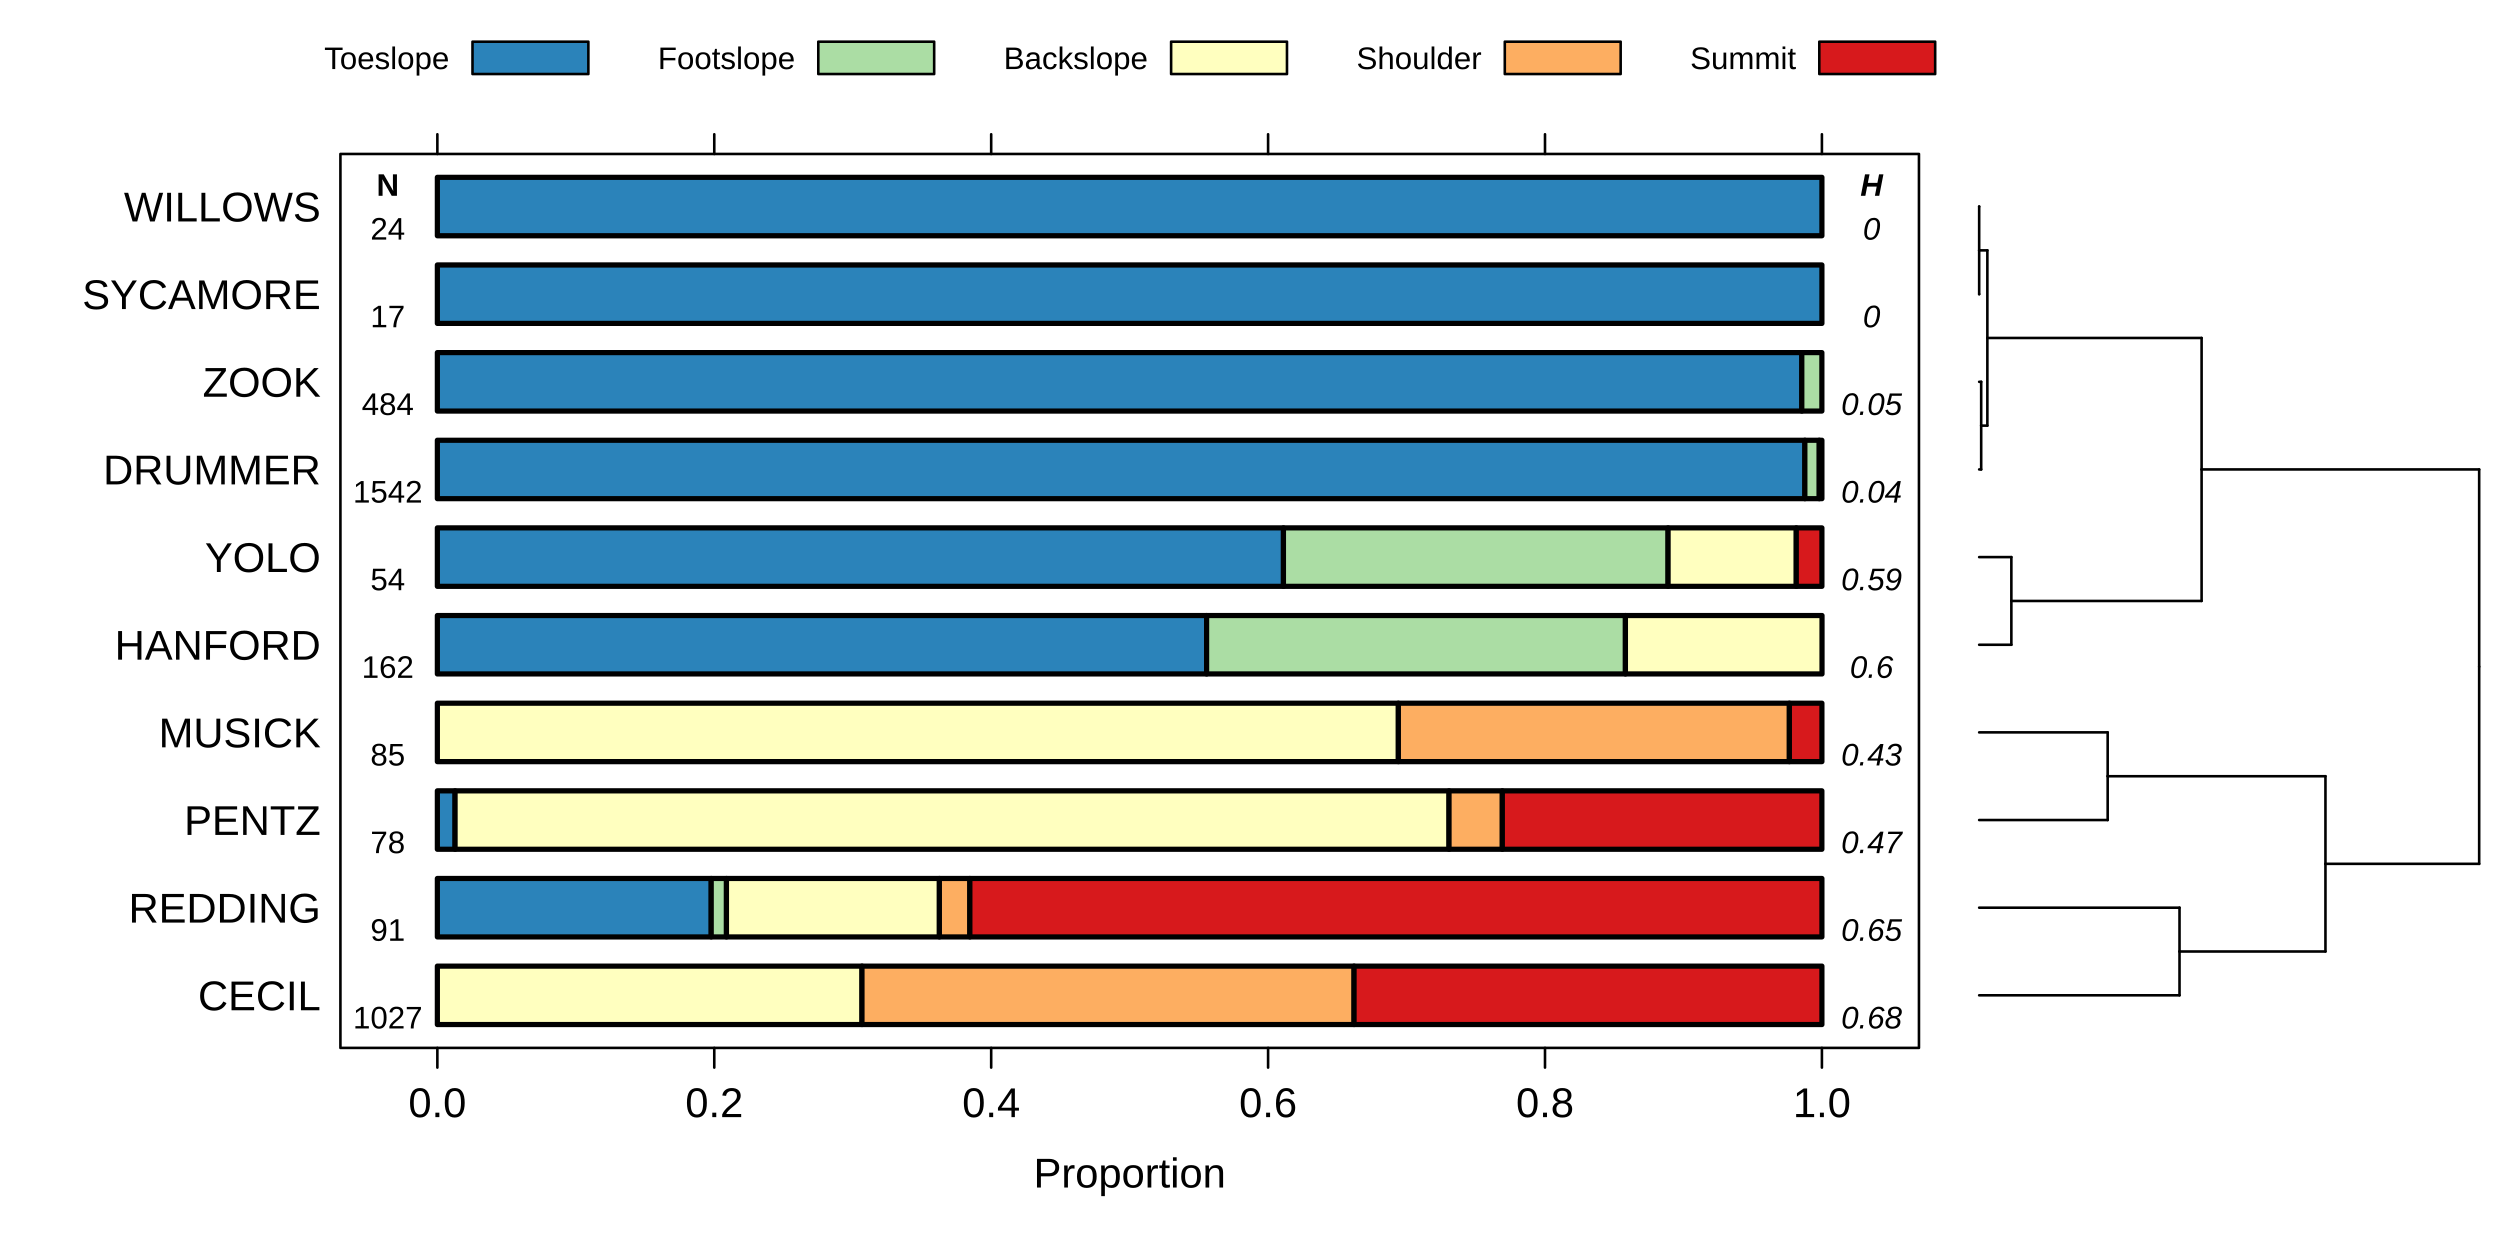
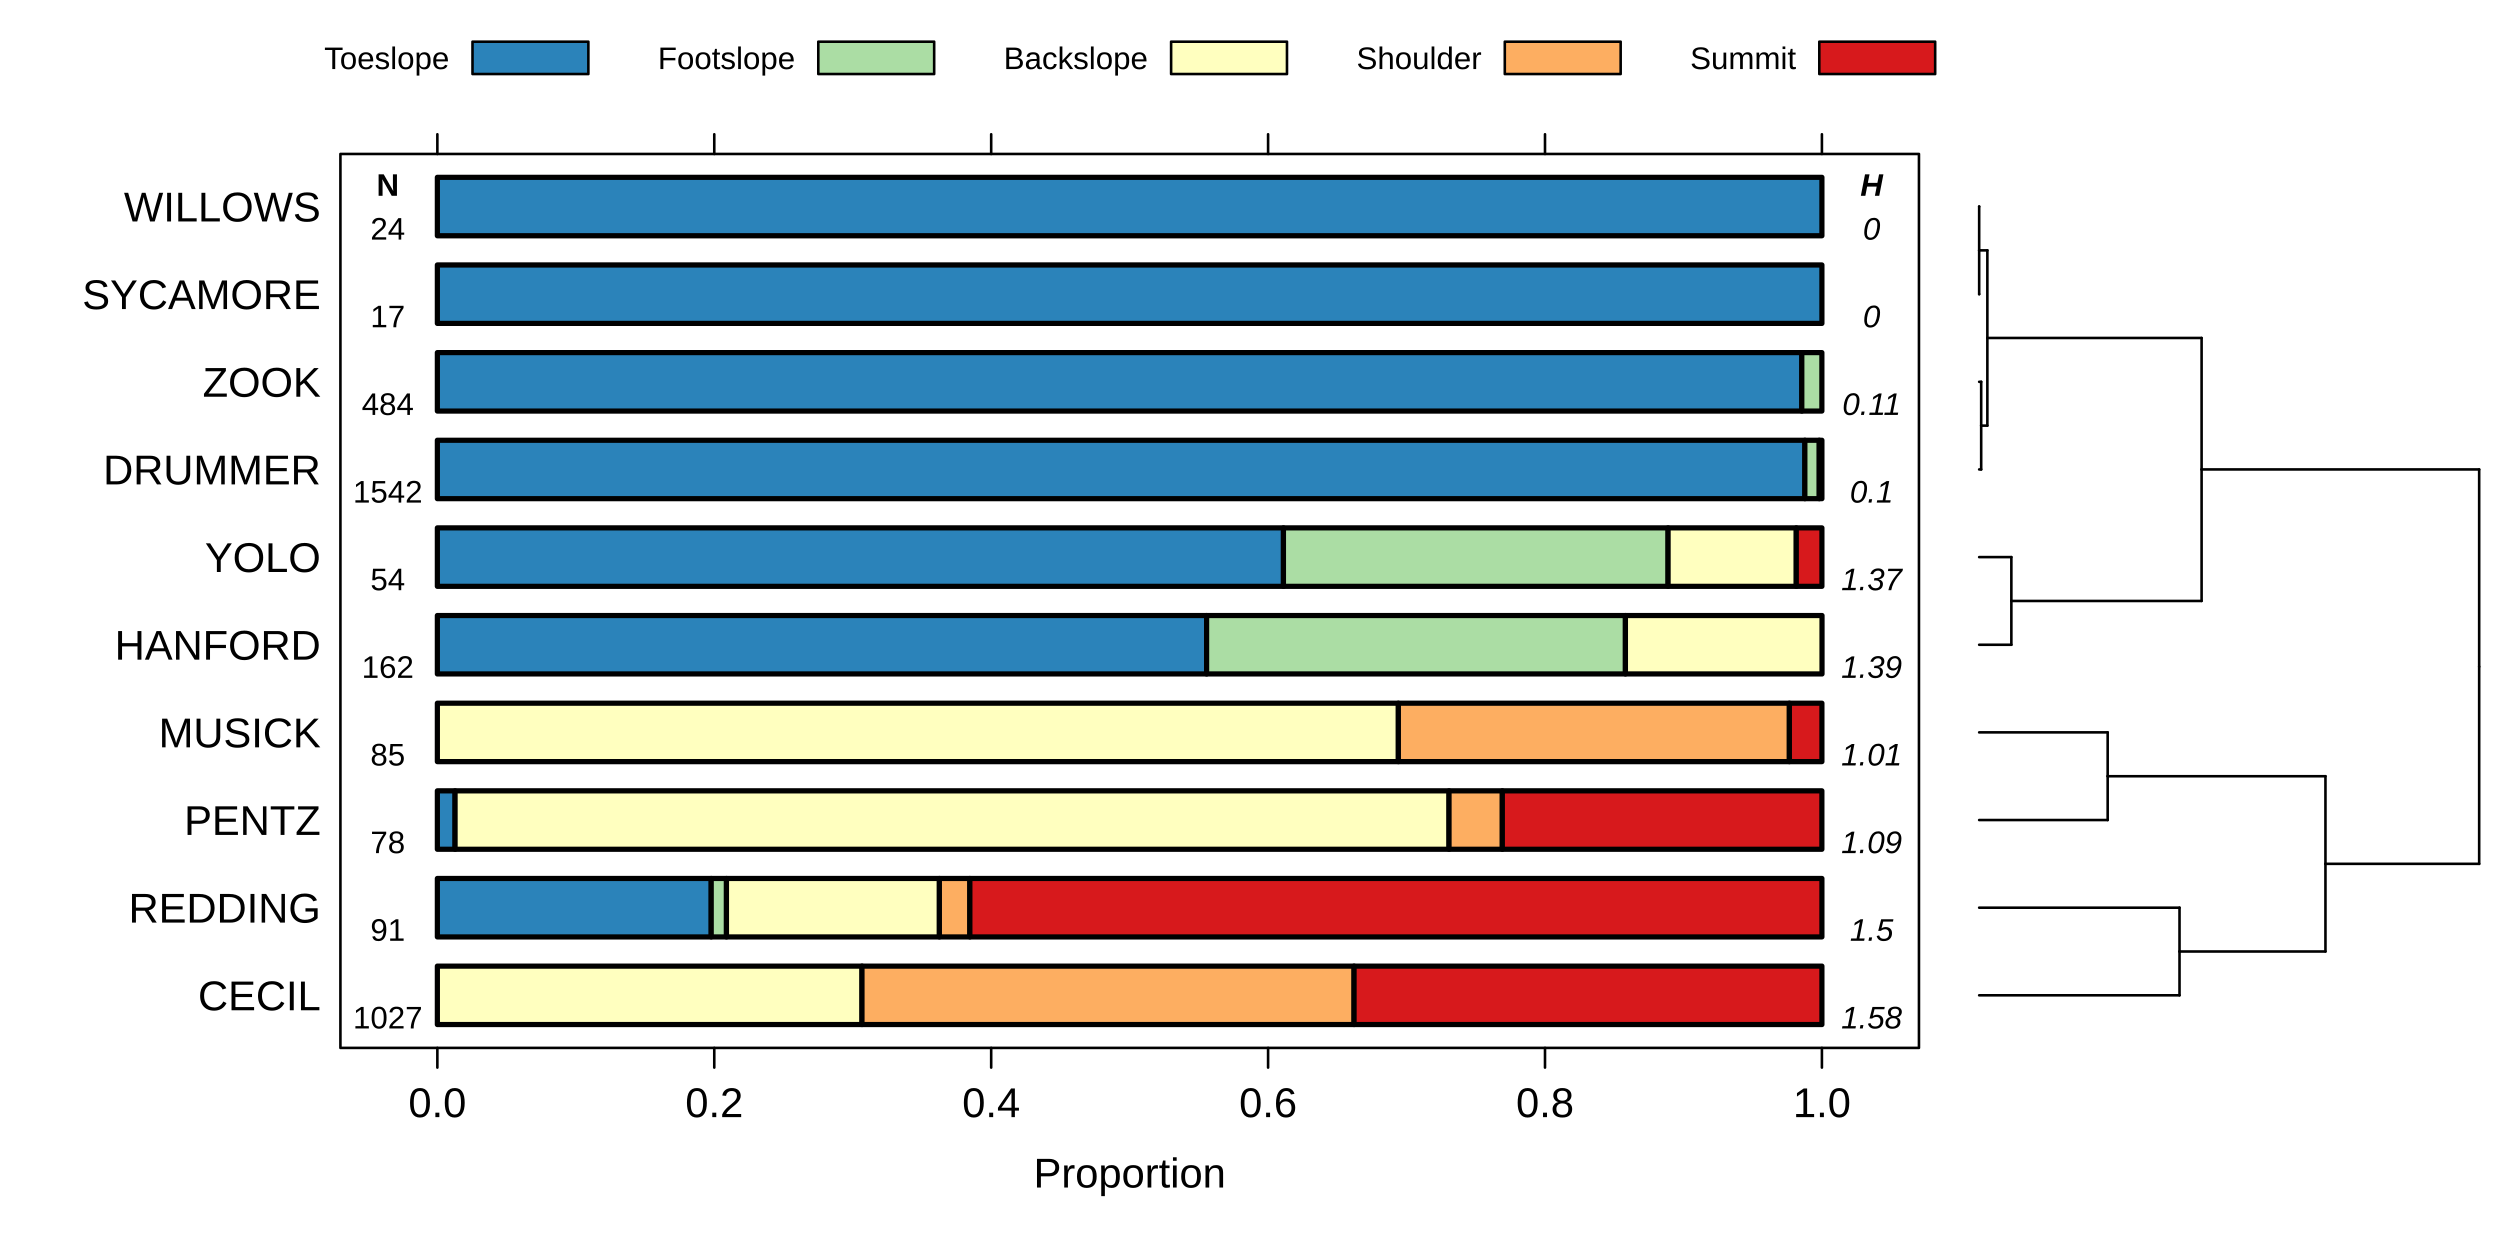
<svg xmlns="http://www.w3.org/2000/svg" class="svglite" width="720.00pt" height="360.00pt" viewBox="0 0 720.00 360.00">
  <defs>
    <style type="text/css">
    .svglite line, .svglite polyline, .svglite polygon, .svglite path, .svglite rect, .svglite circle {
      fill: none;
      stroke: #000000;
      stroke-linecap: round;
      stroke-linejoin: round;
      stroke-miterlimit: 10.00;
    }
    .svglite text {
      white-space: pre;
    }
  </style>
  </defs>
  <rect width="100%" height="100%" style="stroke: none; fill: #FFFFFF;" />
  <defs>
    <clipPath id="cpMC4wMHw3MjAuMDB8MC4wMHwzNjAuMDA=">
      <rect x="0.00" y="0.00" width="720.00" height="360.00" />
    </clipPath>
  </defs>
  <g clip-path="url(#cpMC4wMHw3MjAuMDB8MC4wMHwzNjAuMDA=)">
    <rect x="0.00" y="0.00" width="720.00" height="360.00" style="stroke-width: 0.75; stroke: none;" />
    <text x="325.35" y="342.00" text-anchor="middle" style="font-size: 12.00px; font-family: &quot;Arial&quot;;" textLength="55.37px" lengthAdjust="spacingAndGlyphs">Proportion</text>
  </g>
  <defs>
    <clipPath id="cpOTguMDR8NTUyLjY2fDQ0LjM0fDMwMS44MA==">
      <rect x="98.04" y="44.34" width="454.62" height="257.46" />
    </clipPath>
  </defs>
  <g clip-path="url(#cpOTguMDR8NTUyLjY2fDQ0LjM0fDMwMS44MA==)">
</g>
  <g clip-path="url(#cpMC4wMHw3MjAuMDB8MC4wMHwzNjAuMDA=)">
    <line x1="125.96" y1="44.34" x2="125.96" y2="38.67" style="stroke-width: 0.75;" />
    <line x1="205.71" y1="44.34" x2="205.71" y2="38.67" style="stroke-width: 0.75;" />
    <line x1="285.46" y1="44.34" x2="285.46" y2="38.67" style="stroke-width: 0.75;" />
    <line x1="365.21" y1="44.34" x2="365.21" y2="38.67" style="stroke-width: 0.75;" />
    <line x1="444.96" y1="44.34" x2="444.96" y2="38.67" style="stroke-width: 0.75;" />
    <line x1="524.71" y1="44.34" x2="524.71" y2="38.67" style="stroke-width: 0.75;" />
    <text x="92.37" y="290.95" text-anchor="end" style="font-size: 12.00px; font-family: &quot;Arial&quot;;" textLength="35.35px" lengthAdjust="spacingAndGlyphs">CECIL</text>
    <text x="92.37" y="265.71" text-anchor="end" style="font-size: 12.00px; font-family: &quot;Arial&quot;;" textLength="55.35px" lengthAdjust="spacingAndGlyphs">REDDING</text>
    <text x="92.37" y="240.47" text-anchor="end" style="font-size: 12.00px; font-family: &quot;Arial&quot;;" textLength="39.34px" lengthAdjust="spacingAndGlyphs">PENTZ</text>
    <text x="92.37" y="215.23" text-anchor="end" style="font-size: 12.00px; font-family: &quot;Arial&quot;;" textLength="46.68px" lengthAdjust="spacingAndGlyphs">MUSICK</text>
    <text x="92.37" y="189.99" text-anchor="end" style="font-size: 12.00px; font-family: &quot;Arial&quot;;" textLength="59.35px" lengthAdjust="spacingAndGlyphs">HANFORD</text>
    <text x="92.37" y="164.74" text-anchor="end" style="font-size: 12.00px; font-family: &quot;Arial&quot;;" textLength="33.36px" lengthAdjust="spacingAndGlyphs">YOLO</text>
    <text x="92.37" y="139.50" text-anchor="end" style="font-size: 12.00px; font-family: &quot;Arial&quot;;" textLength="62.68px" lengthAdjust="spacingAndGlyphs">DRUMMER</text>
    <text x="92.37" y="114.26" text-anchor="end" style="font-size: 12.00px; font-family: &quot;Arial&quot;;" textLength="34.01px" lengthAdjust="spacingAndGlyphs">ZOOK</text>
    <text x="92.37" y="89.02" text-anchor="end" style="font-size: 12.00px; font-family: &quot;Arial&quot;;" textLength="68.70px" lengthAdjust="spacingAndGlyphs">SYCAMORE</text>
    <text x="92.37" y="63.78" text-anchor="end" style="font-size: 12.00px; font-family: &quot;Arial&quot;;" textLength="56.68px" lengthAdjust="spacingAndGlyphs">WILLOWS</text>
    <line x1="125.96" y1="301.80" x2="125.96" y2="307.47" style="stroke-width: 0.75;" />
    <line x1="205.71" y1="301.80" x2="205.71" y2="307.47" style="stroke-width: 0.75;" />
    <line x1="285.46" y1="301.80" x2="285.46" y2="307.47" style="stroke-width: 0.75;" />
    <line x1="365.21" y1="301.80" x2="365.21" y2="307.47" style="stroke-width: 0.75;" />
    <line x1="444.96" y1="301.80" x2="444.96" y2="307.47" style="stroke-width: 0.75;" />
    <line x1="524.71" y1="301.80" x2="524.71" y2="307.47" style="stroke-width: 0.75;" />
    <text x="125.96" y="321.73" text-anchor="middle" style="font-size: 12.00px; font-family: &quot;Arial&quot;;" textLength="16.68px" lengthAdjust="spacingAndGlyphs">0.0</text>
    <text x="205.71" y="321.73" text-anchor="middle" style="font-size: 12.00px; font-family: &quot;Arial&quot;;" textLength="16.68px" lengthAdjust="spacingAndGlyphs">0.2</text>
    <text x="285.46" y="321.73" text-anchor="middle" style="font-size: 12.00px; font-family: &quot;Arial&quot;;" textLength="16.68px" lengthAdjust="spacingAndGlyphs">0.4</text>
    <text x="365.21" y="321.73" text-anchor="middle" style="font-size: 12.00px; font-family: &quot;Arial&quot;;" textLength="16.68px" lengthAdjust="spacingAndGlyphs">0.6</text>
    <text x="444.96" y="321.73" text-anchor="middle" style="font-size: 12.00px; font-family: &quot;Arial&quot;;" textLength="16.68px" lengthAdjust="spacingAndGlyphs">0.8</text>
    <text x="524.71" y="321.73" text-anchor="middle" style="font-size: 12.00px; font-family: &quot;Arial&quot;;" textLength="16.68px" lengthAdjust="spacingAndGlyphs">1.0</text>
  </g>
  <g clip-path="url(#cpOTguMDR8NTUyLjY2fDQ0LjM0fDMwMS44MA==)">
    <rect x="125.96" y="278.24" width="122.30" height="16.83" style="stroke-width: 1.50; fill: #FFFFBF;" />
    <rect x="248.25" y="278.24" width="141.72" height="16.83" style="stroke-width: 1.50; fill: #FDAE61;" />
    <rect x="389.97" y="278.24" width="134.74" height="16.83" style="stroke-width: 1.50; fill: #D7191C;" />
    <rect x="125.96" y="126.79" width="393.85" height="16.83" style="stroke-width: 1.50; fill: #2B83BA;" />
    <rect x="519.80" y="126.79" width="4.15" height="16.83" style="stroke-width: 1.50; fill: #ABDDA4;" />
    <rect x="523.95" y="126.79" width="0.76" height="16.83" style="stroke-width: 1.50; fill: #D7191C;" />
    <rect x="125.96" y="177.27" width="221.55" height="16.83" style="stroke-width: 1.50; fill: #2B83BA;" />
    <rect x="347.50" y="177.27" width="120.62" height="16.83" style="stroke-width: 1.50; fill: #ABDDA4;" />
    <rect x="468.12" y="177.27" width="56.62" height="16.83" style="stroke-width: 1.50; fill: #FFFFBF;" />
    <rect x="125.96" y="202.52" width="276.77" height="16.83" style="stroke-width: 1.50; fill: #FFFFBF;" />
    <rect x="402.73" y="202.52" width="112.61" height="16.83" style="stroke-width: 1.50; fill: #FDAE61;" />
    <rect x="515.34" y="202.52" width="9.37" height="16.83" style="stroke-width: 1.50; fill: #D7191C;" />
    <rect x="125.96" y="227.76" width="5.10" height="16.83" style="stroke-width: 1.50; fill: #2B83BA;" />
    <rect x="131.06" y="227.76" width="286.26" height="16.83" style="stroke-width: 1.50; fill: #FFFFBF;" />
    <rect x="417.32" y="227.76" width="15.35" height="16.83" style="stroke-width: 1.50; fill: #FDAE61;" />
    <rect x="432.67" y="227.76" width="92.03" height="16.83" style="stroke-width: 1.50; fill: #D7191C;" />
    <rect x="125.96" y="253.00" width="78.87" height="16.83" style="stroke-width: 1.50; fill: #2B83BA;" />
    <rect x="204.83" y="253.00" width="4.39" height="16.83" style="stroke-width: 1.50; fill: #ABDDA4;" />
    <rect x="209.22" y="253.00" width="61.33" height="16.83" style="stroke-width: 1.50; fill: #FFFFBF;" />
    <rect x="270.54" y="253.00" width="8.77" height="16.83" style="stroke-width: 1.50; fill: #FDAE61;" />
    <rect x="279.32" y="253.00" width="245.39" height="16.83" style="stroke-width: 1.50; fill: #D7191C;" />
    <rect x="125.96" y="76.31" width="398.75" height="16.83" style="stroke-width: 1.50; fill: #2B83BA;" />
    <rect x="125.96" y="51.07" width="398.75" height="16.83" style="stroke-width: 1.50; fill: #2B83BA;" />
    <rect x="125.96" y="152.03" width="243.68" height="16.83" style="stroke-width: 1.50; fill: #2B83BA;" />
    <rect x="369.63" y="152.03" width="110.77" height="16.83" style="stroke-width: 1.50; fill: #ABDDA4;" />
    <rect x="480.41" y="152.03" width="36.92" height="16.83" style="stroke-width: 1.50; fill: #FFFFBF;" />
    <rect x="517.33" y="152.03" width="7.38" height="16.83" style="stroke-width: 1.50; fill: #D7191C;" />
    <rect x="125.96" y="101.55" width="392.97" height="16.83" style="stroke-width: 1.50; fill: #2B83BA;" />
    <rect x="518.92" y="101.55" width="5.78" height="16.83" style="stroke-width: 1.50; fill: #ABDDA4;" />
    <text x="111.68" y="296.19" text-anchor="middle" style="font-size: 9.00px; font-family: &quot;Arial&quot;;" textLength="20.02px" lengthAdjust="spacingAndGlyphs">1027</text>
    <text x="111.68" y="270.94" text-anchor="middle" style="font-size: 9.00px; font-family: &quot;Arial&quot;;" textLength="10.01px" lengthAdjust="spacingAndGlyphs">91</text>
    <text x="111.68" y="245.70" text-anchor="middle" style="font-size: 9.00px; font-family: &quot;Arial&quot;;" textLength="10.01px" lengthAdjust="spacingAndGlyphs">78</text>
    <text x="111.68" y="220.46" text-anchor="middle" style="font-size: 9.00px; font-family: &quot;Arial&quot;;" textLength="10.01px" lengthAdjust="spacingAndGlyphs">85</text>
    <text x="111.68" y="195.22" text-anchor="middle" style="font-size: 9.00px; font-family: &quot;Arial&quot;;" textLength="15.01px" lengthAdjust="spacingAndGlyphs">162</text>
    <text x="111.68" y="169.98" text-anchor="middle" style="font-size: 9.00px; font-family: &quot;Arial&quot;;" textLength="10.01px" lengthAdjust="spacingAndGlyphs">54</text>
    <text x="111.68" y="144.74" text-anchor="middle" style="font-size: 9.00px; font-family: &quot;Arial&quot;;" textLength="20.02px" lengthAdjust="spacingAndGlyphs">1542</text>
    <text x="111.68" y="119.50" text-anchor="middle" style="font-size: 9.00px; font-family: &quot;Arial&quot;;" textLength="15.01px" lengthAdjust="spacingAndGlyphs">484</text>
    <text x="111.68" y="94.25" text-anchor="middle" style="font-size: 9.00px; font-family: &quot;Arial&quot;;" textLength="10.01px" lengthAdjust="spacingAndGlyphs">17</text>
    <text x="111.68" y="69.01" text-anchor="middle" style="font-size: 9.00px; font-family: &quot;Arial&quot;;" textLength="10.01px" lengthAdjust="spacingAndGlyphs">24</text>
-     <text x="539.02" y="296.19" text-anchor="middle" style="font-size: 9.00px; font-style: italic; font-family: &quot;Arial&quot;;" textLength="17.51px" lengthAdjust="spacingAndGlyphs">0.68</text>
-     <text x="539.02" y="270.94" text-anchor="middle" style="font-size: 9.00px; font-style: italic; font-family: &quot;Arial&quot;;" textLength="17.51px" lengthAdjust="spacingAndGlyphs">0.65</text>
-     <text x="539.02" y="245.70" text-anchor="middle" style="font-size: 9.00px; font-style: italic; font-family: &quot;Arial&quot;;" textLength="17.51px" lengthAdjust="spacingAndGlyphs">0.47</text>
-     <text x="539.02" y="220.46" text-anchor="middle" style="font-size: 9.00px; font-style: italic; font-family: &quot;Arial&quot;;" textLength="17.51px" lengthAdjust="spacingAndGlyphs">0.43</text>
-     <text x="539.02" y="195.22" text-anchor="middle" style="font-size: 9.00px; font-style: italic; font-family: &quot;Arial&quot;;" textLength="12.51px" lengthAdjust="spacingAndGlyphs">0.6</text>
-     <text x="539.02" y="169.98" text-anchor="middle" style="font-size: 9.00px; font-style: italic; font-family: &quot;Arial&quot;;" textLength="17.51px" lengthAdjust="spacingAndGlyphs">0.59</text>
-     <text x="539.02" y="144.74" text-anchor="middle" style="font-size: 9.00px; font-style: italic; font-family: &quot;Arial&quot;;" textLength="17.51px" lengthAdjust="spacingAndGlyphs">0.04</text>
-     <text x="539.02" y="119.50" text-anchor="middle" style="font-size: 9.00px; font-style: italic; font-family: &quot;Arial&quot;;" textLength="17.51px" lengthAdjust="spacingAndGlyphs">0.05</text>
+     <text x="539.02" y="296.19" text-anchor="middle" style="font-size: 9.00px; font-style: italic; font-family: &quot;Arial&quot;;" textLength="17.51px" lengthAdjust="spacingAndGlyphs">1.58</text>
+     <text x="539.02" y="270.94" text-anchor="middle" style="font-size: 9.00px; font-style: italic; font-family: &quot;Arial&quot;;" textLength="12.51px" lengthAdjust="spacingAndGlyphs">1.5</text>
+     <text x="539.02" y="245.70" text-anchor="middle" style="font-size: 9.00px; font-style: italic; font-family: &quot;Arial&quot;;" textLength="17.51px" lengthAdjust="spacingAndGlyphs">1.09</text>
+     <text x="539.02" y="220.46" text-anchor="middle" style="font-size: 9.00px; font-style: italic; font-family: &quot;Arial&quot;;" textLength="17.51px" lengthAdjust="spacingAndGlyphs">1.01</text>
+     <text x="539.02" y="195.22" text-anchor="middle" style="font-size: 9.00px; font-style: italic; font-family: &quot;Arial&quot;;" textLength="17.51px" lengthAdjust="spacingAndGlyphs">1.39</text>
+     <text x="539.02" y="169.98" text-anchor="middle" style="font-size: 9.00px; font-style: italic; font-family: &quot;Arial&quot;;" textLength="17.51px" lengthAdjust="spacingAndGlyphs">1.37</text>
+     <text x="539.02" y="144.74" text-anchor="middle" style="font-size: 9.00px; font-style: italic; font-family: &quot;Arial&quot;;" textLength="12.51px" lengthAdjust="spacingAndGlyphs">0.1</text>
+     <text x="539.02" y="119.50" text-anchor="middle" style="font-size: 9.00px; font-style: italic; font-family: &quot;Arial&quot;;" textLength="16.84px" lengthAdjust="spacingAndGlyphs">0.11</text>
    <text x="539.02" y="94.25" text-anchor="middle" style="font-size: 9.00px; font-style: italic; font-family: &quot;Arial&quot;;" textLength="5.00px" lengthAdjust="spacingAndGlyphs">0</text>
    <text x="539.02" y="69.01" text-anchor="middle" style="font-size: 9.00px; font-style: italic; font-family: &quot;Arial&quot;;" textLength="5.00px" lengthAdjust="spacingAndGlyphs">0</text>
    <text x="111.68" y="56.39" text-anchor="middle" style="font-size: 9.00px; font-weight: bold; font-family: &quot;Arial&quot;;" textLength="6.50px" lengthAdjust="spacingAndGlyphs">N</text>
    <text x="539.02" y="56.39" text-anchor="middle" style="font-size: 9.00px; font-weight: bold; font-style: italic; font-family: &quot;Arial&quot;;" textLength="6.50px" lengthAdjust="spacingAndGlyphs">H</text>
  </g>
  <g clip-path="url(#cpMC4wMHw3MjAuMDB8MC4wMHwzNjAuMDA=)">
    <rect x="98.04" y="44.34" width="454.62" height="257.46" style="stroke-width: 0.75;" />
    <rect x="90.04" y="12.00" width="470.63" height="9.33" style="stroke-width: 0.75; stroke: none;" />
    <text x="93.37" y="19.89" style="font-size: 9.00px; font-family: &quot;Arial&quot;;" textLength="36.02px" lengthAdjust="spacingAndGlyphs">Toeslope</text>
    <text x="189.47" y="19.89" style="font-size: 9.00px; font-family: &quot;Arial&quot;;" textLength="39.52px" lengthAdjust="spacingAndGlyphs">Footslope</text>
    <text x="289.07" y="19.89" style="font-size: 9.00px; font-family: &quot;Arial&quot;;" textLength="41.52px" lengthAdjust="spacingAndGlyphs">Backslope</text>
    <text x="390.68" y="19.89" style="font-size: 9.00px; font-family: &quot;Arial&quot;;" textLength="36.02px" lengthAdjust="spacingAndGlyphs">Shoulder</text>
    <text x="486.77" y="19.89" style="font-size: 9.00px; font-family: &quot;Arial&quot;;" textLength="30.50px" lengthAdjust="spacingAndGlyphs">Summit</text>
    <rect x="136.08" y="12.00" width="33.37" height="9.33" style="stroke-width: 0.75; fill: #2B83BA;" />
    <rect x="235.67" y="12.00" width="33.37" height="9.33" style="stroke-width: 0.75; fill: #ABDDA4;" />
    <rect x="337.28" y="12.00" width="33.37" height="9.33" style="stroke-width: 0.75; fill: #FFFFBF;" />
    <rect x="433.38" y="12.00" width="33.37" height="9.33" style="stroke-width: 0.75; fill: #FDAE61;" />
    <rect x="523.96" y="12.00" width="33.37" height="9.33" style="stroke-width: 0.75; fill: #D7191C;" />
    <line x1="714.00" y1="192.00" x2="714.00" y2="248.79" style="stroke-width: 0.75;" />
    <line x1="714.00" y1="248.79" x2="669.73" y2="248.79" style="stroke-width: 0.75;" />
    <line x1="714.00" y1="192.00" x2="714.00" y2="135.20" style="stroke-width: 0.75;" />
    <line x1="714.00" y1="135.20" x2="634.06" y2="135.20" style="stroke-width: 0.75;" />
    <line x1="669.73" y1="248.79" x2="669.73" y2="274.03" style="stroke-width: 0.75;" />
    <line x1="669.73" y1="274.03" x2="627.70" y2="274.03" style="stroke-width: 0.75;" />
    <line x1="669.73" y1="248.79" x2="669.73" y2="223.55" style="stroke-width: 0.75;" />
    <line x1="669.73" y1="223.55" x2="607.01" y2="223.55" style="stroke-width: 0.75;" />
    <line x1="627.70" y1="274.03" x2="627.70" y2="286.65" style="stroke-width: 0.75;" />
    <line x1="627.70" y1="286.65" x2="570.00" y2="286.65" style="stroke-width: 0.75;" />
    <line x1="627.70" y1="274.03" x2="627.70" y2="261.41" style="stroke-width: 0.75;" />
    <line x1="627.70" y1="261.41" x2="570.00" y2="261.41" style="stroke-width: 0.75;" />
    <line x1="607.01" y1="223.55" x2="607.01" y2="236.17" style="stroke-width: 0.75;" />
    <line x1="607.01" y1="236.17" x2="570.00" y2="236.17" style="stroke-width: 0.75;" />
    <line x1="607.01" y1="223.55" x2="607.01" y2="210.93" style="stroke-width: 0.75;" />
    <line x1="607.01" y1="210.93" x2="570.00" y2="210.93" style="stroke-width: 0.75;" />
    <line x1="634.06" y1="135.20" x2="634.06" y2="173.07" style="stroke-width: 0.75;" />
    <line x1="634.06" y1="173.07" x2="579.27" y2="173.07" style="stroke-width: 0.75;" />
    <line x1="634.06" y1="135.20" x2="634.06" y2="97.34" style="stroke-width: 0.75;" />
    <line x1="634.06" y1="97.34" x2="572.36" y2="97.34" style="stroke-width: 0.75;" />
    <line x1="579.27" y1="173.07" x2="579.27" y2="185.69" style="stroke-width: 0.75;" />
    <line x1="579.27" y1="185.69" x2="570.00" y2="185.69" style="stroke-width: 0.75;" />
    <line x1="579.27" y1="173.07" x2="579.27" y2="160.45" style="stroke-width: 0.75;" />
    <line x1="579.27" y1="160.45" x2="570.00" y2="160.45" style="stroke-width: 0.75;" />
    <line x1="572.36" y1="97.34" x2="572.36" y2="122.58" style="stroke-width: 0.75;" />
    <line x1="572.36" y1="122.58" x2="570.58" y2="122.58" style="stroke-width: 0.75;" />
    <line x1="572.36" y1="97.34" x2="572.36" y2="72.10" style="stroke-width: 0.75;" />
    <line x1="572.36" y1="72.10" x2="570.00" y2="72.10" style="stroke-width: 0.75;" />
    <line x1="570.58" y1="122.58" x2="570.58" y2="135.20" style="stroke-width: 0.75;" />
    <line x1="570.58" y1="135.20" x2="570.00" y2="135.20" style="stroke-width: 0.75;" />
    <line x1="570.58" y1="122.58" x2="570.58" y2="109.96" style="stroke-width: 0.75;" />
    <line x1="570.58" y1="109.96" x2="570.00" y2="109.96" style="stroke-width: 0.75;" />
    <line x1="570.00" y1="72.10" x2="570.00" y2="84.72" style="stroke-width: 0.75;" />
    <line x1="570.00" y1="84.72" x2="570.00" y2="84.72" style="stroke-width: 0.75;" />
    <line x1="570.00" y1="72.10" x2="570.00" y2="59.48" style="stroke-width: 0.75;" />
    <line x1="570.00" y1="59.48" x2="570.00" y2="59.48" style="stroke-width: 0.75;" />
  </g>
</svg>
